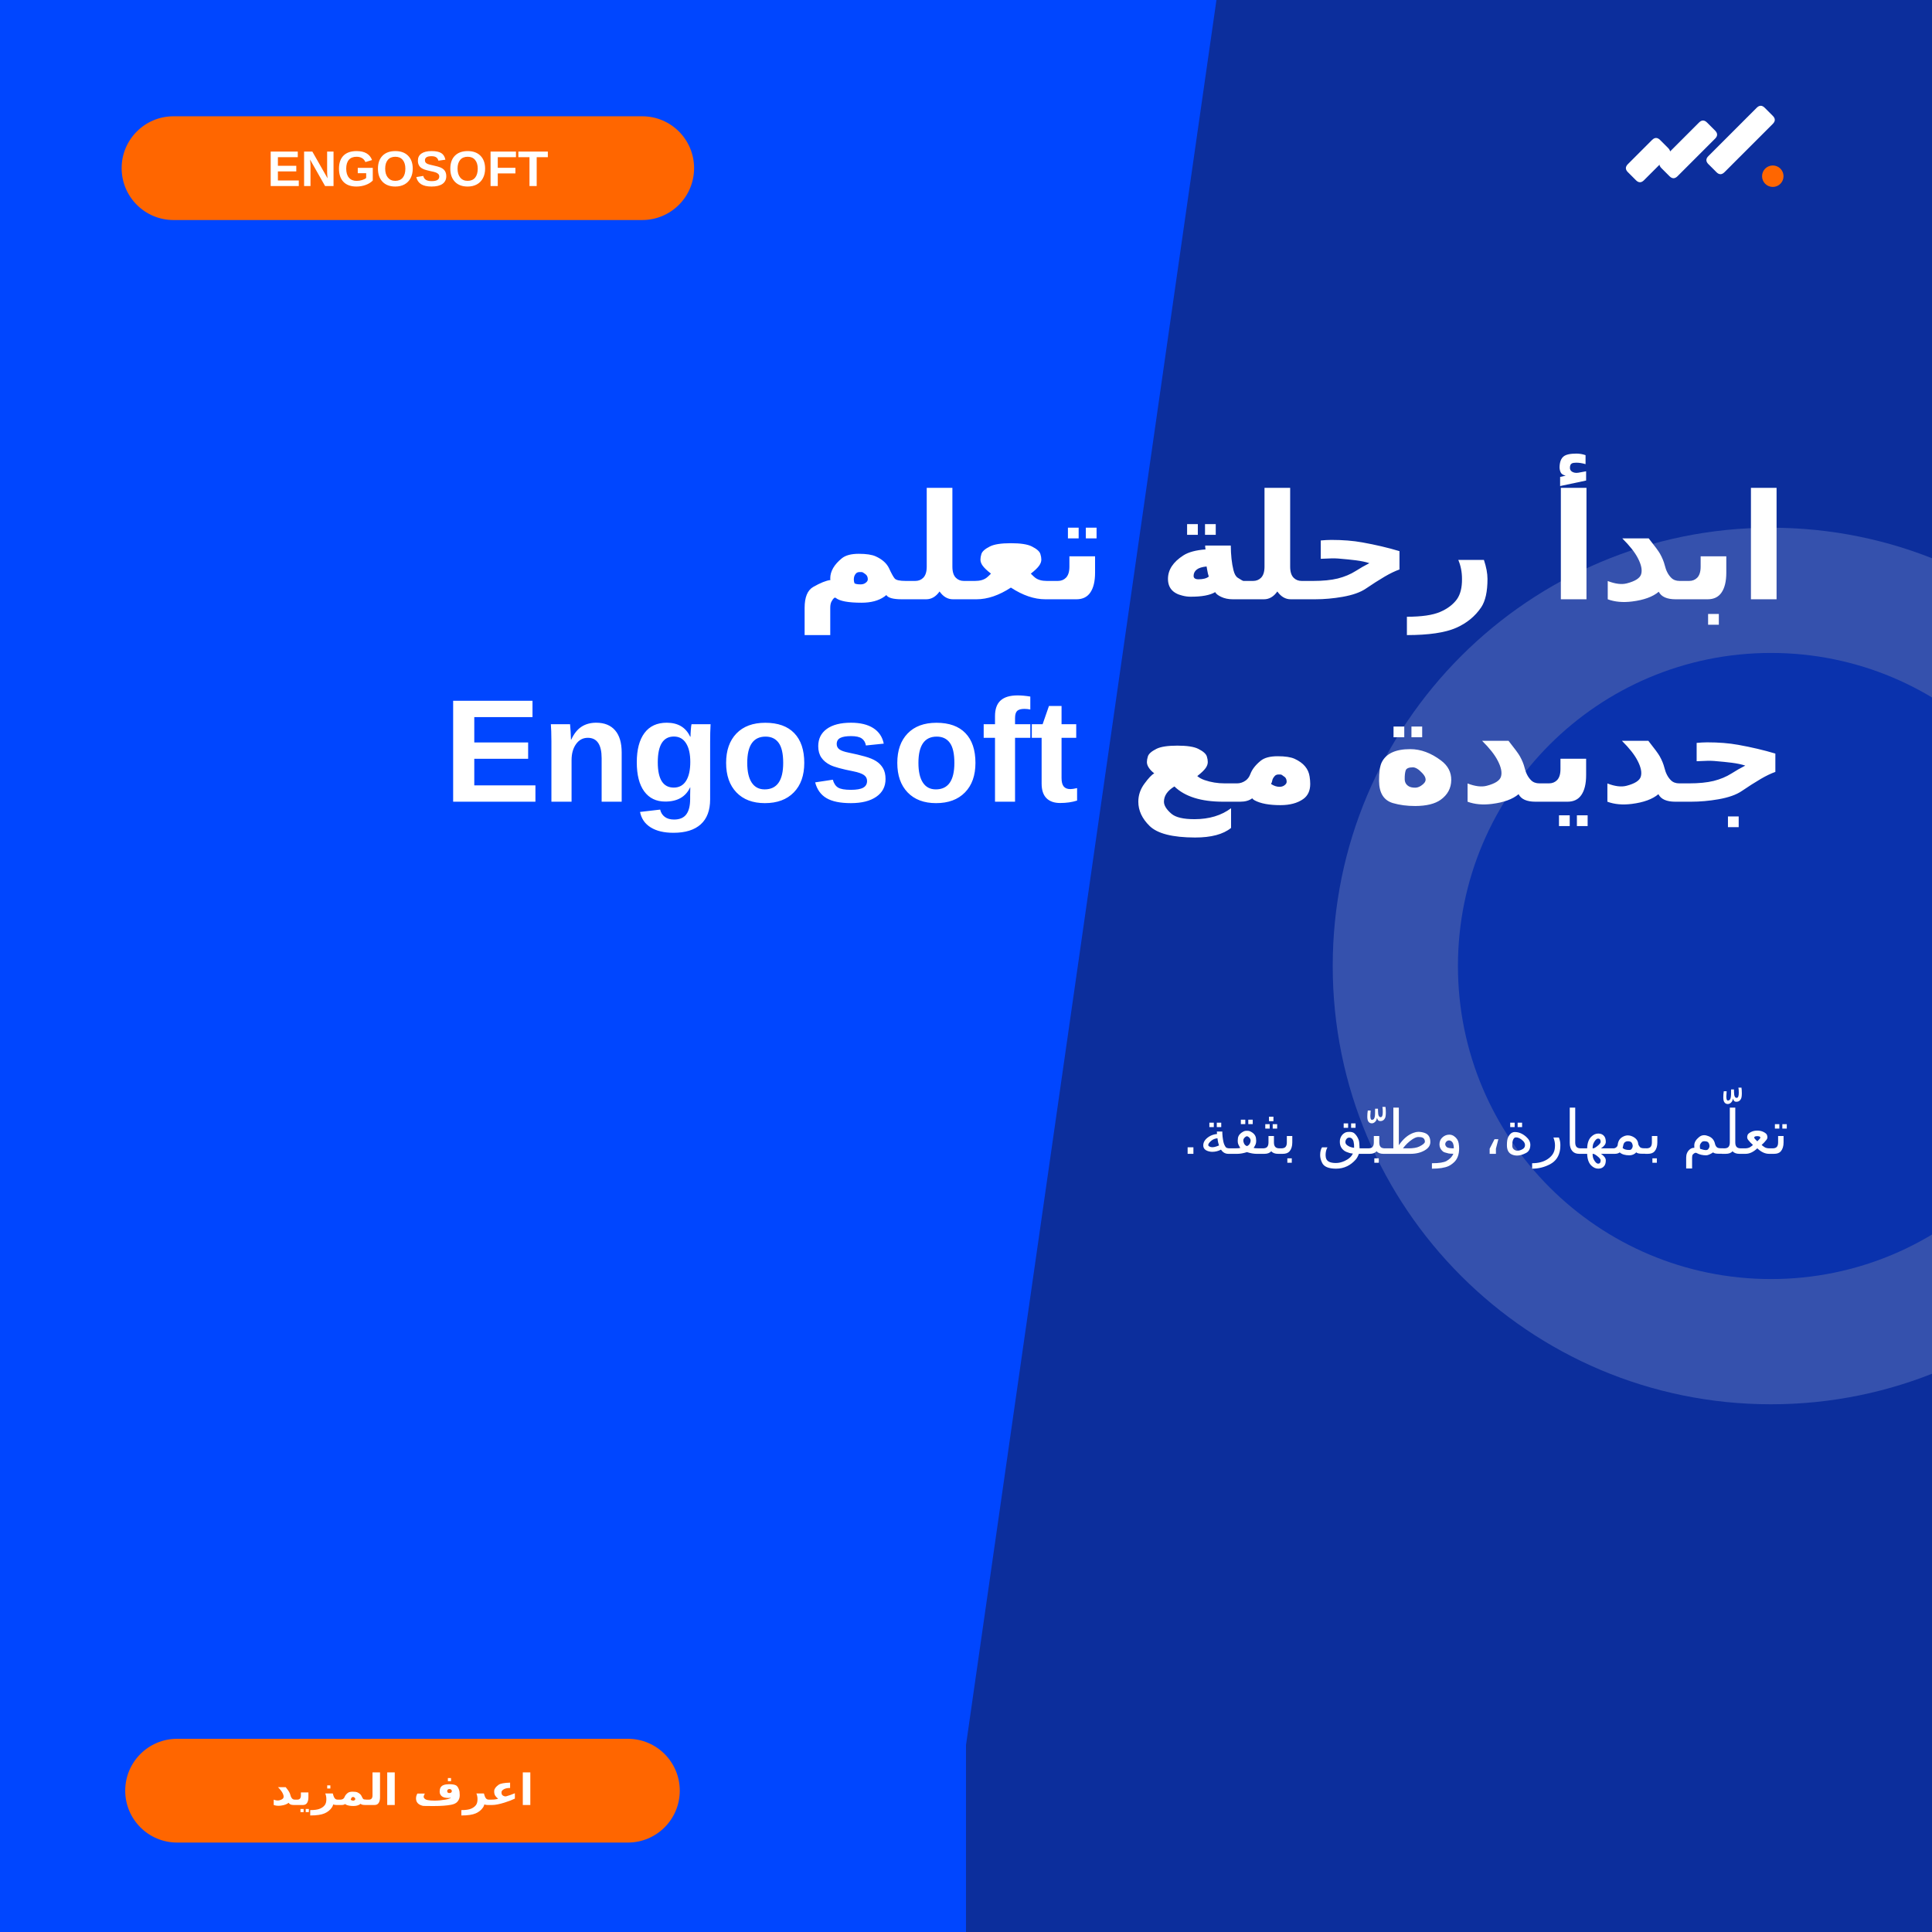
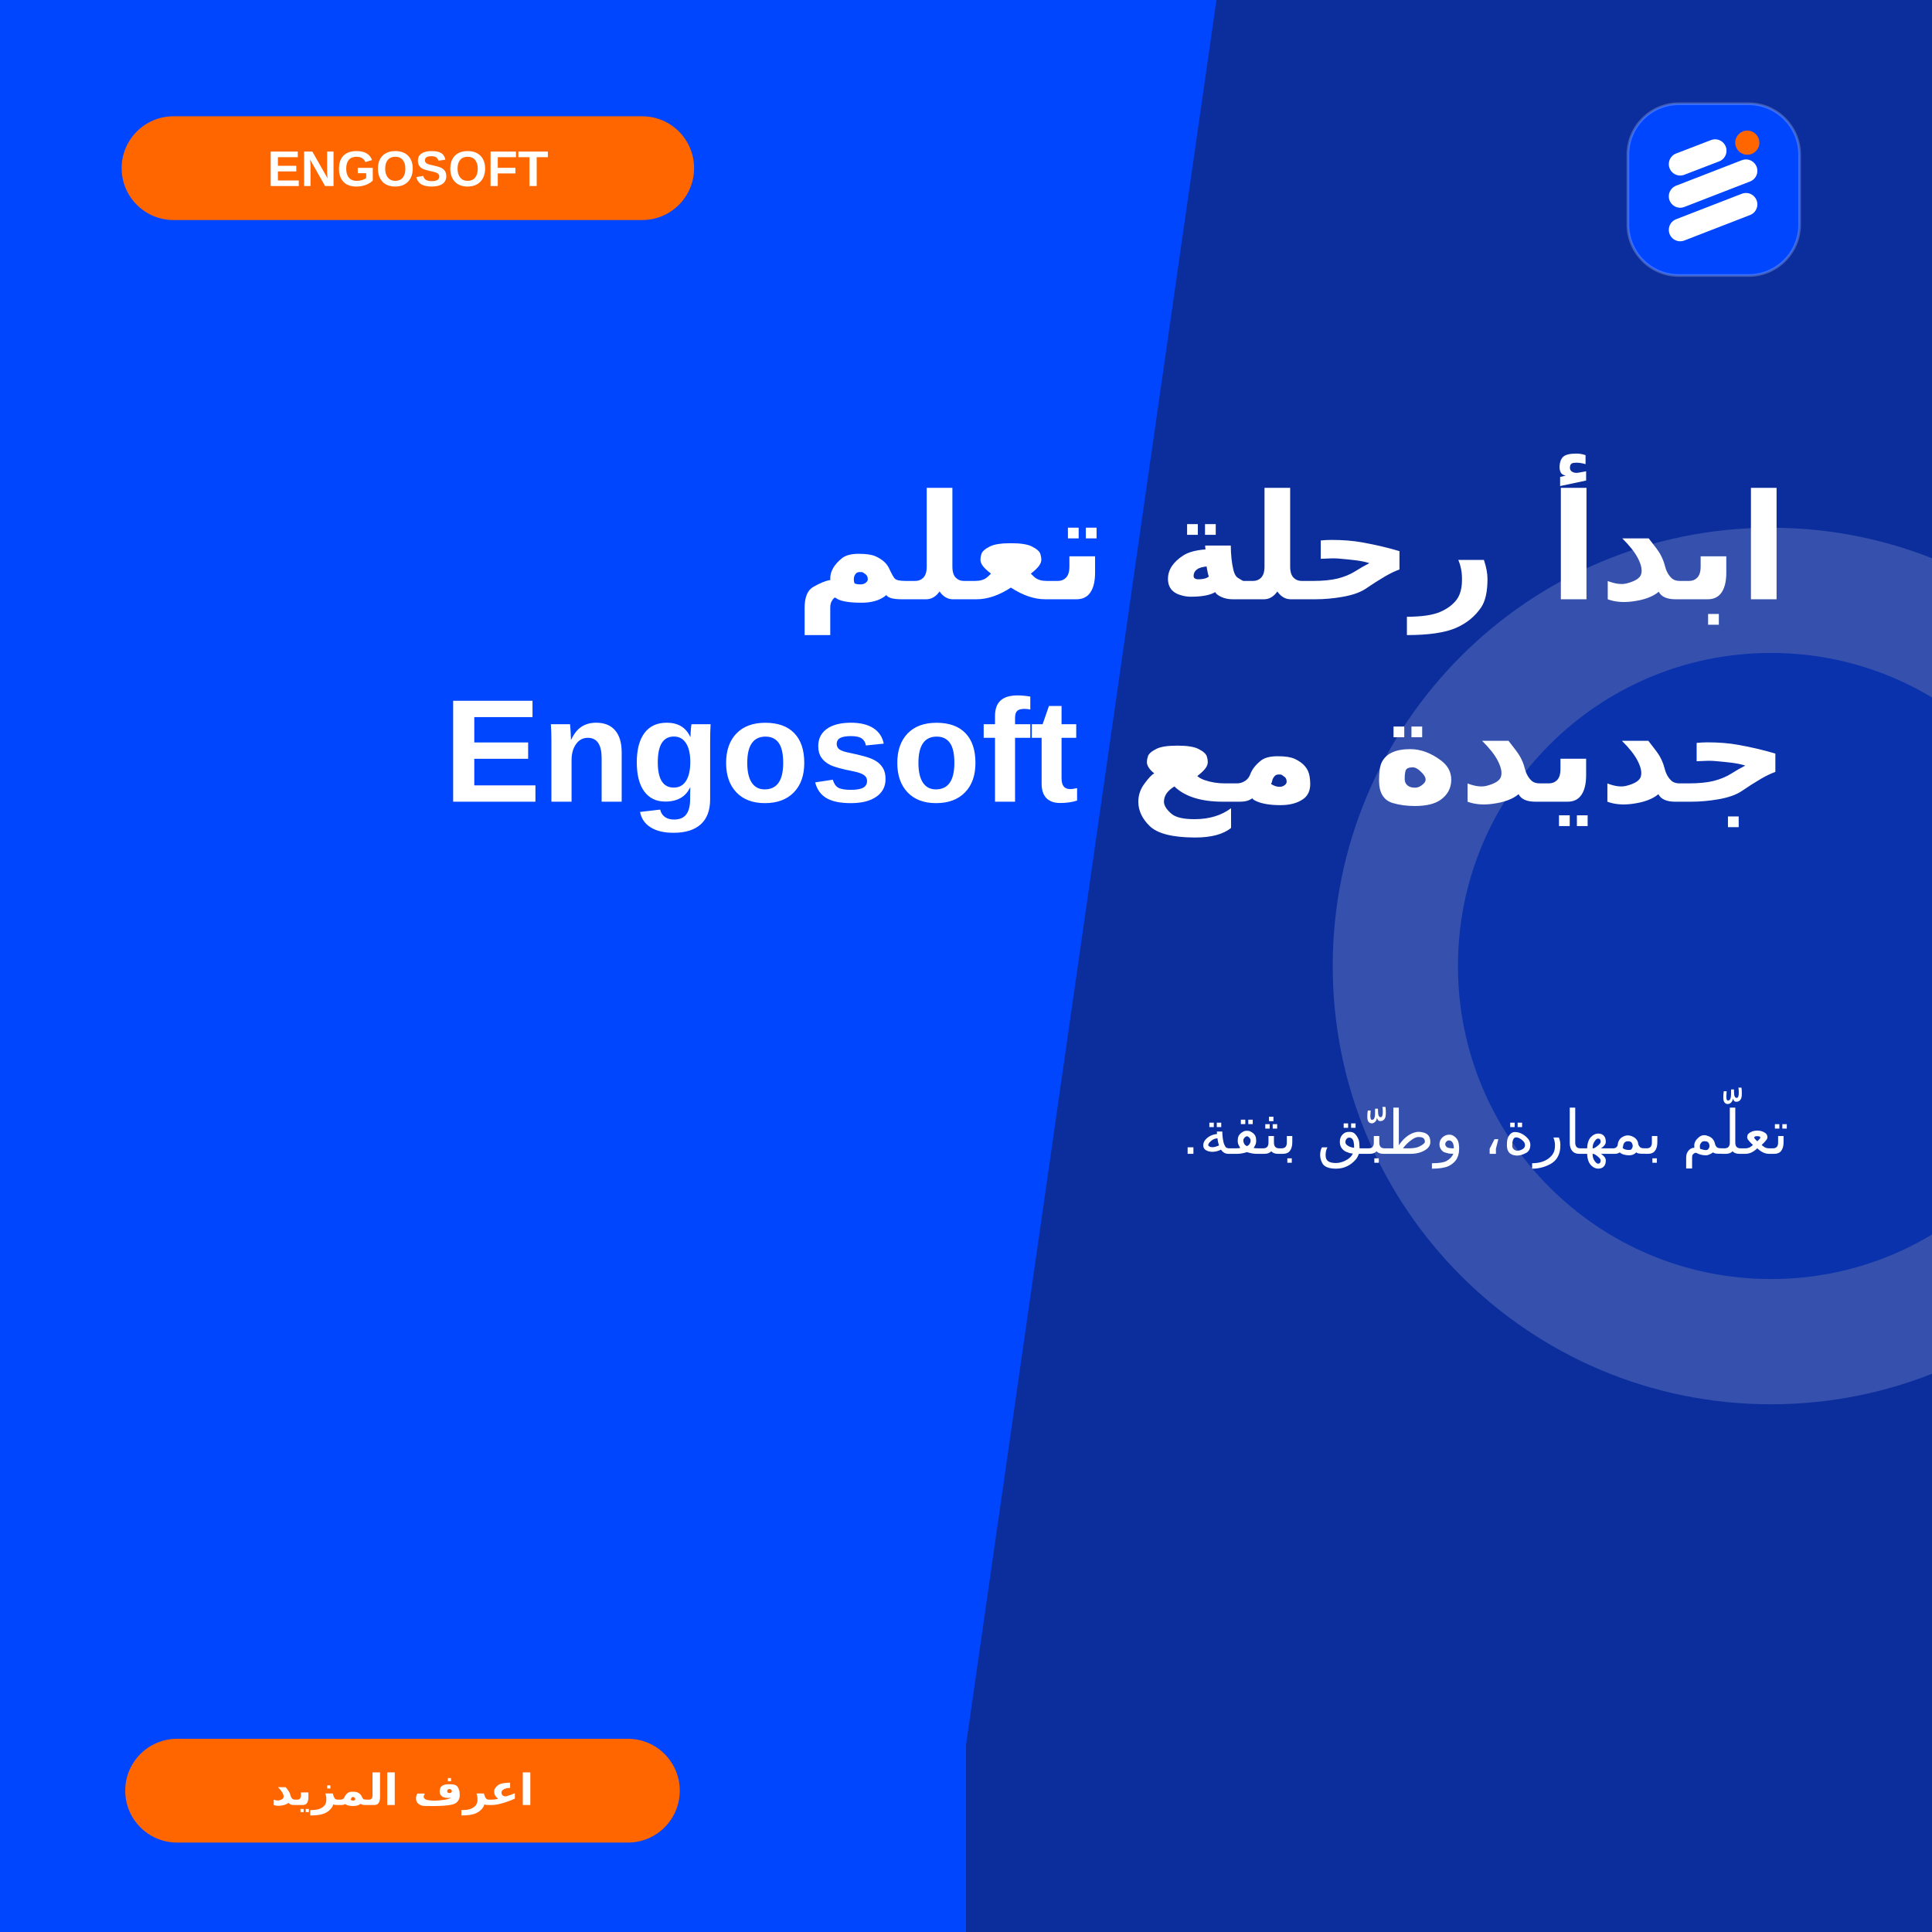
<svg xmlns="http://www.w3.org/2000/svg" width="1080" height="1080" viewBox="0 0 1080 1080" role="img" aria-label="ابدأ رحلة تعلم جديدة مع Engosoft">
  <rect width="1080" height="1080" fill="#0046ff" />
  <rect x="540" y="0" width="540" height="1080" fill="#0c2e9c" />
  <g opacity=".17" fill="#fff">
    <circle cx="990" cy="540" r="245" />
    <circle cx="990" cy="540" r="175" fill="#0046ff" />
  </g>
  <path d="M510 0 680 0 525 1080 355 1080Z" fill="#0046ff" />
  <rect x="68" y="65" width="320" height="58" rx="29" fill="#ff6600" />
  <text x="228" y="104" text-anchor="middle" fill="#fff" font-family="Almarai, Arial" font-size="28" font-weight="700">ENGOSOFT</text>
-   <g transform="translate(910 58) scale(0.75)" fill="#ffffff">
-     <path d="M0 45 18 27q3-3 6 0l6 6q3 3 0 6L12 57q-3 3-6 0l-6-6q-3-3 0-6Z" />
-     <path d="M25 42 53 14q3-3 6 0l6 6q3 3 0 6L37 54q-3 3-6 0l-6-6q-3-3 0-6Z" />
-     <path d="M60 39 96 3q3-3 6 0l6 6q3 3 0 6L72 51q-3 3-6 0l-6-6q-3-3 0-6Z" />
-     <circle cx="108" cy="54" r="8" fill="#ff6600" />
+   <g transform="translate(910 58) scale(0.75)">
+     <rect width="128" height="128" rx="38" fill="#0046ff" stroke="#ffffff" stroke-opacity=".22" stroke-width="2" />
+     <path d="M39 45 65 35M39 69 88 50M39 94 88 75" stroke="#fff" stroke-width="17" stroke-linecap="round" />
+     <circle cx="89" cy="29" r="9" fill="#ff6600" />
  </g>
  <text x="1000" y="335" direction="rtl" text-anchor="start" fill="#ffffff" font-family="Almarai, Arial, sans-serif" font-size="82" font-weight="700">ابدأ رحلة تعلم</text>
  <text x="1000" y="448.16" direction="rtl" text-anchor="start" fill="#ffffff" font-family="Almarai, Arial, sans-serif" font-size="82" font-weight="700">جديدة مع Engosoft</text>
  <text x="1000" y="645" direction="rtl" text-anchor="start" fill="#ffffff" font-family="Almarai, Arial, sans-serif" font-size="34" font-weight="400">تعلّم بمهارة، وطبّق بثقة.</text>
  <rect x="70" y="972" width="310" height="58" rx="29" fill="#ff6600" />
  <text x="225" y="1009" text-anchor="middle" fill="#fff" font-family="Almarai, Arial" font-size="24" font-weight="700">اعرف المزيد</text>
</svg>
